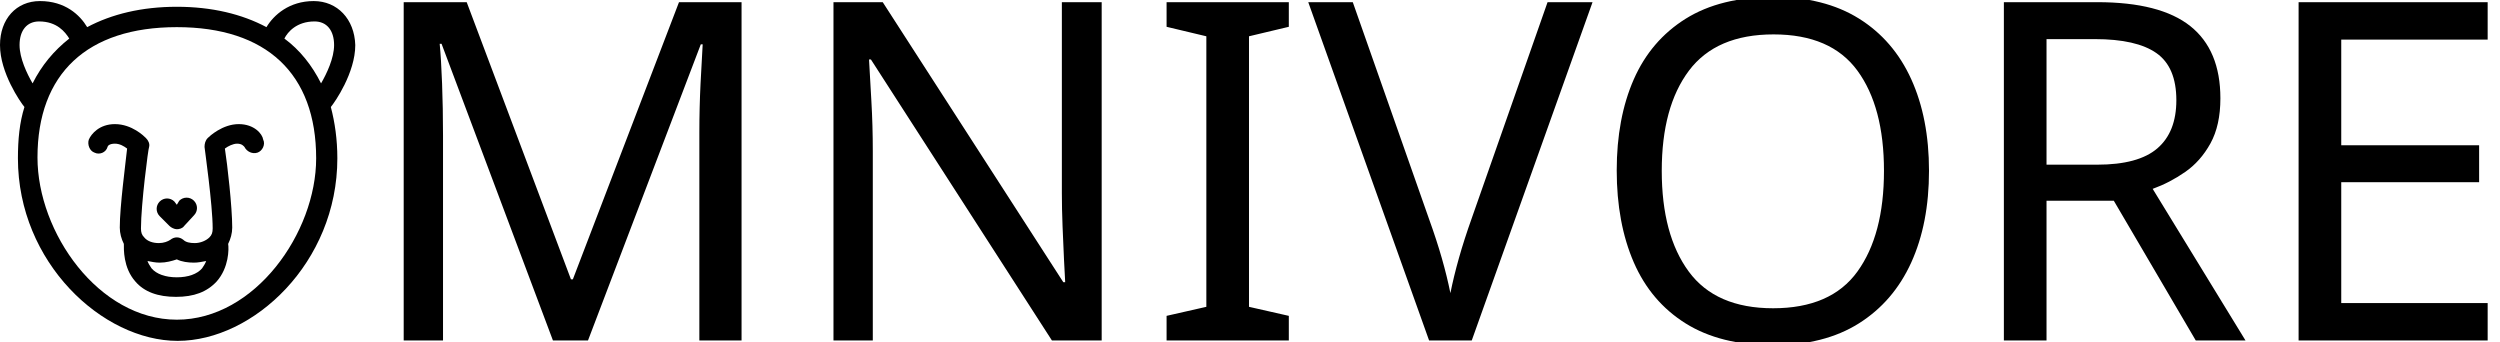
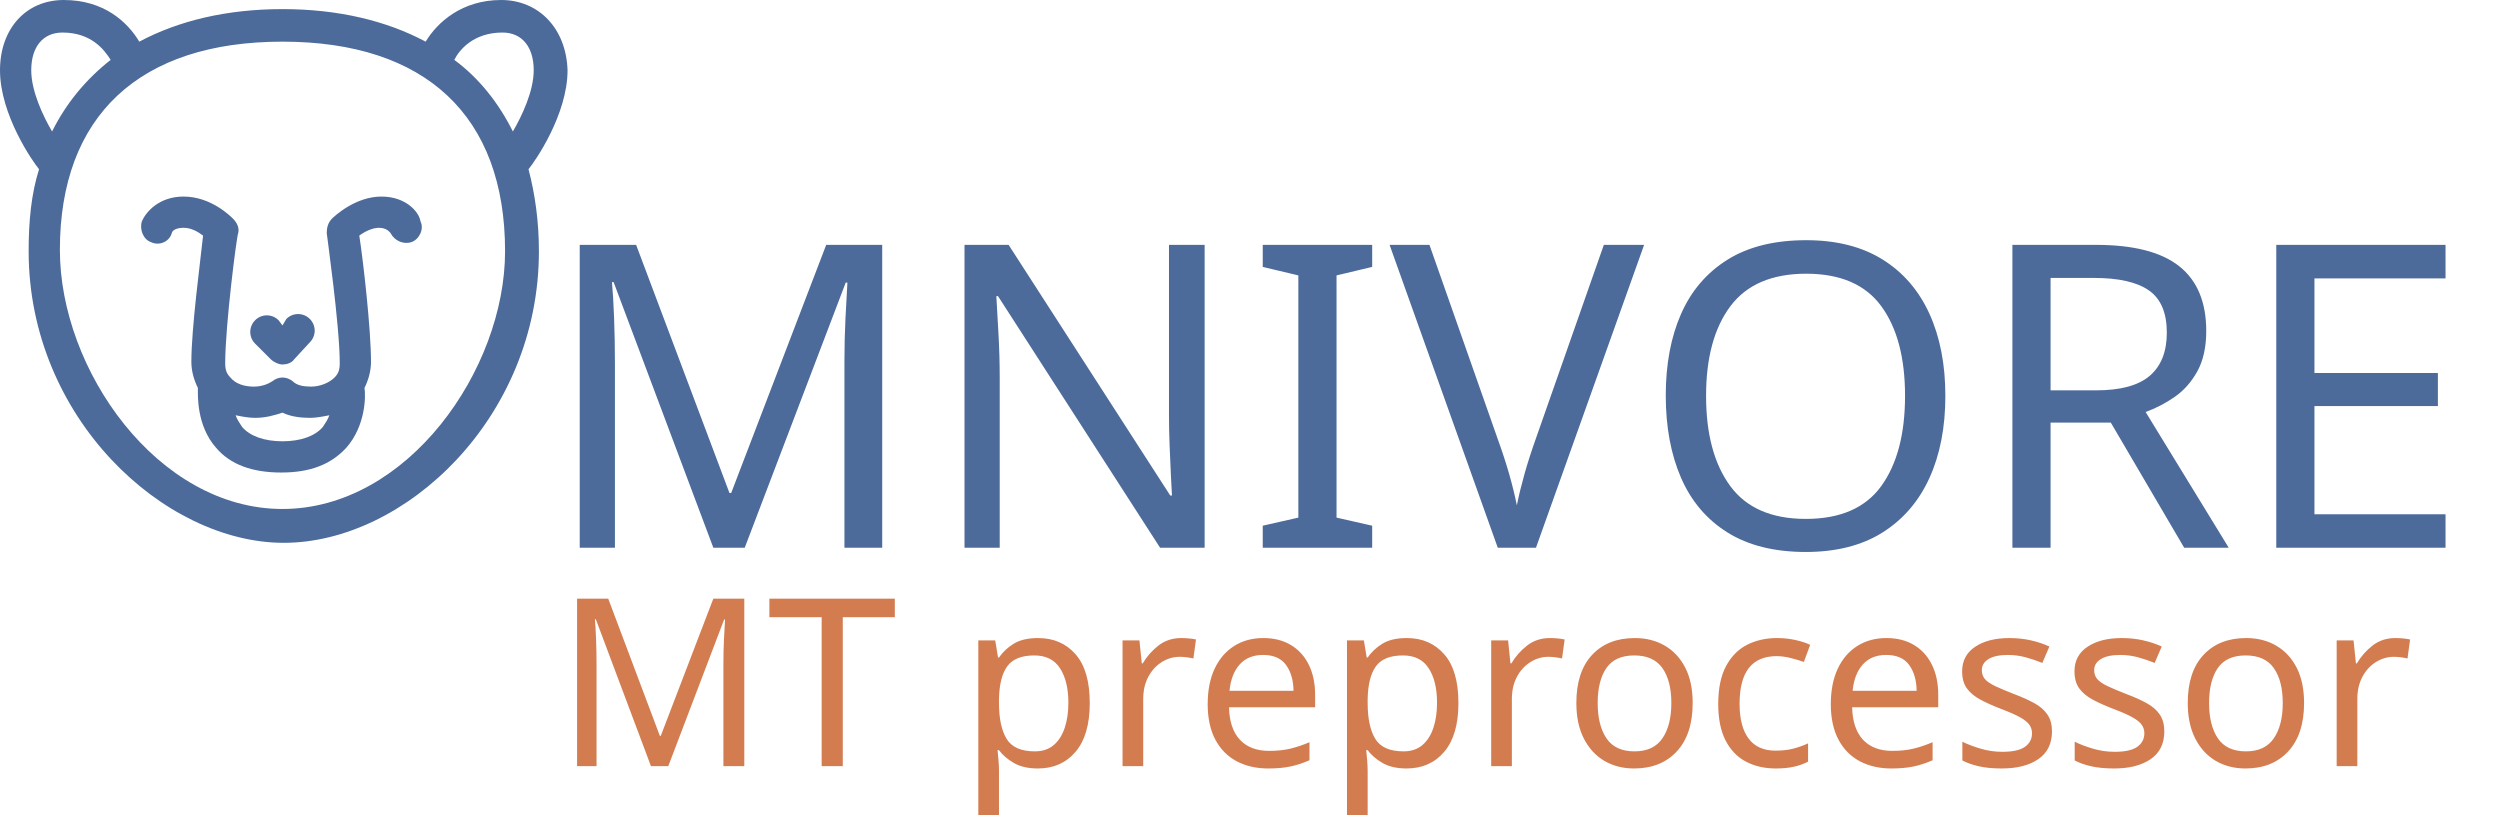
- <svg xmlns="http://www.w3.org/2000/svg" width="786.784mm" height="107.37mm" viewBox="0 0 786.784 107.37" version="1.1" id="svg8">
+ <svg xmlns="http://www.w3.org/2000/svg" width="878.775mm" height="286.446mm" viewBox="0 0 878.775 286.446" version="1.1" id="svg8">
  <defs id="defs2" />
-   <g id="layer1" transform="translate(-7.595559,-153.2057)">
-     <path d="m 106.327,153.543 c -7.693,0 -12.566,4.36 -14.874,8.206 -7.693,-4.103 -17.182,-6.411 -28.209,-6.411 -11.027,0 -20.516,2.308 -28.209,6.411 -2.308,-3.847 -6.924,-8.206 -14.874,-8.206 -7.437,0 -12.566,5.642 -12.566,13.848 0,8.719 6.411,17.951 7.693,19.49 -1.539,4.872 -2.052,10.258 -2.052,16.156 0,32.825 26.67,57.444 50.264,57.444 23.85,0 50.264,-24.619 50.264,-57.444 0,-5.898 -0.769,-11.284 -2.052,-16.156 1.282,-1.539 7.693,-10.771 7.693,-19.49 -0.256,-8.206 -5.642,-13.848 -13.079,-13.848 z m -92.577,13.848 c 0,-4.616 2.308,-7.437 6.155,-7.437 5.642,0 8.206,3.334 9.489,5.385 -4.872,3.847 -8.719,8.463 -11.54,14.105 -1.795,-3.077 -4.103,-7.95 -4.103,-12.053 z m 49.494,86.422 c -24.619,0 -43.852,-27.44 -43.852,-51.033 0,-26.414 15.643,-41.031 43.852,-41.031 28.209,0 43.852,14.617 43.852,41.288 0,23.337 -19.233,50.776 -43.852,50.776 z m 45.391,-74.37 c -2.821,-5.642 -6.668,-10.514 -11.54,-14.105 1.026,-2.052 3.847,-5.385 9.489,-5.385 3.847,0 6.155,2.821 6.155,7.437 0,4.103 -2.308,8.976 -4.103,12.053 z" id="path2" style="stroke-width:2.564" />
-     <path d="m 82.734,192.266 c -5.129,0 -9.232,3.847 -9.745,4.36 -0.769,0.77 -1.026,1.795 -1.026,2.821 0,0.257 2.564,18.208 2.564,25.645 0,1.282 -0.256,2.052 -1.026,2.821 -1.026,1.026 -2.821,1.795 -4.616,1.795 -1.539,0 -2.821,-0.257 -3.59,-1.026 -1.282,-1.026 -2.821,-1.026 -4.103,0 -0.769,0.513 -2.052,1.026 -3.59,1.026 -1.795,0 -3.59,-0.513 -4.616,-1.795 -0.769,-0.77 -1.026,-1.539 -1.026,-2.821 0,-7.437 2.308,-25.388 2.564,-25.645 0.256,-1.026 -0.256,-2.052 -1.026,-2.821 -0.513,-0.513 -4.36,-4.36 -9.745,-4.36 -4.872,0 -7.437,3.077 -8.206,4.872 -0.513,1.539 0.256,3.59 1.795,4.103 1.539,0.77 3.59,0 4.103,-1.795 0,-0.257 0.513,-1.026 2.308,-1.026 1.539,0 2.821,0.77 3.847,1.539 -0.513,4.872 -2.308,18.208 -2.308,24.875 0,1.795 0.513,3.59 1.282,5.129 0,1.539 -0.256,7.437 3.59,11.797 2.821,3.334 7.181,4.872 12.822,4.872 5.642,0 9.745,-1.539 12.822,-4.872 3.847,-4.36 3.847,-10.258 3.59,-11.797 0.769,-1.539 1.282,-3.334 1.282,-5.129 0,-6.411 -1.539,-20.003 -2.308,-24.875 1.026,-0.77 2.564,-1.539 3.847,-1.539 1.539,0 2.052,0.77 2.308,1.026 0.769,1.539 2.564,2.308 4.103,1.795 1.539,-0.513 2.564,-2.564 1.795,-4.103 -0.256,-1.795 -2.821,-4.872 -7.693,-4.872 z m -19.49,48.212 c -3.59,0 -6.411,-1.026 -7.95,-2.821 -0.513,-0.77 -1.026,-1.539 -1.282,-2.308 1.282,0.257 2.564,0.513 3.847,0.513 2.052,0 3.847,-0.513 5.385,-1.026 1.539,0.77 3.59,1.026 5.385,1.026 1.282,0 2.564,-0.257 3.847,-0.513 -0.256,0.77 -0.769,1.539 -1.282,2.308 -1.539,1.795 -4.36,2.821 -7.95,2.821 z" id="path4" style="stroke-width:2.564" />
-     <path d="m 60.936,224.322 c 0.513,0.513 1.539,1.026 2.308,1.026 0.769,0 1.795,-0.257 2.308,-1.026 l 3.077,-3.334 c 1.282,-1.282 1.282,-3.334 0,-4.616 -1.282,-1.282 -3.334,-1.282 -4.616,0 l -0.769,1.282 -0.769,-1.026 c -1.282,-1.282 -3.334,-1.282 -4.616,0 -1.282,1.282 -1.282,3.334 0,4.616 z" id="path6" style="stroke-width:2.564" />
-     <text xml:space="preserve" style="font-style:normal;font-variant:normal;font-weight:normal;font-stretch:normal;font-size:149.125px;line-height:1.25;font-family:'Old Press Original';-inkscape-font-specification:'Old Press Original';letter-spacing:0px;word-spacing:0px;fill:#000000;fill-opacity:1;stroke:none;stroke-width:3.728" x="120.174" y="260.359" id="text817">
-       <tspan id="tspan815" x="120.174" y="260.359" style="font-style:normal;font-variant:normal;font-weight:normal;font-stretch:normal;font-family:Raleway;-inkscape-font-specification:Raleway;stroke-width:3.728">MNIVORE</tspan>
+   <g id="layer1" transform="translate(-10.24139,-157.7763)">
+     <path d="m 186.406,157.776 c -13.727,0 -22.421,7.779 -26.539,14.642 -13.727,-7.321 -30.657,-11.439 -50.333,-11.439 -19.676,0 -36.606,4.118 -50.333,11.439 -4.118,-6.864 -12.354,-14.642 -26.539,-14.642 -13.27,0 -22.421,10.067 -22.421,24.709 0,15.557 11.439,32.03 13.727,34.775 -2.745,8.694 -3.661,18.303 -3.661,28.827 0,58.569 47.587,102.496 89.684,102.496 42.554,0 89.684,-43.927 89.684,-102.496 0,-10.524 -1.373,-20.133 -3.661,-28.827 2.288,-2.745 13.727,-19.218 13.727,-34.775 -0.458,-14.642 -10.067,-24.709 -23.336,-24.709 z M 21.223,182.485 c 0,-8.236 4.118,-13.27 10.982,-13.27 10.067,0 14.642,5.948 16.93,9.609 -8.694,6.864 -15.557,15.1 -20.591,25.166 -3.203,-5.491 -7.321,-14.185 -7.321,-21.506 z m 88.311,154.202 c -43.927,0 -78.245,-48.96 -78.245,-91.057 0,-47.13 27.912,-73.211 78.245,-73.211 50.333,0 78.245,26.082 78.245,73.669 0,41.639 -34.318,90.599 -78.245,90.599 z m 80.99,-132.696 c -5.033,-10.067 -11.897,-18.76 -20.591,-25.166 1.83,-3.66 6.864,-9.609 16.93,-9.609 6.864,0 10.982,5.033 10.982,13.27 0,7.321 -4.118,16.015 -7.321,21.506 z" id="path2" style="fill:#4c6b9b;fill-opacity:1;stroke-width:4.576" />
+     <path d="m 144.31,226.87 c -9.151,0 -16.473,6.863 -17.388,7.779 -1.373,1.373 -1.83,3.203 -1.83,5.033 0,0.458 4.576,32.488 4.576,45.757 0,2.288 -0.458,3.661 -1.83,5.033 -1.83,1.83 -5.033,3.203 -8.236,3.203 -2.745,0 -5.033,-0.458 -6.406,-1.83 -2.288,-1.83 -5.033,-1.83 -7.321,0 -1.373,0.915 -3.661,1.83 -6.406,1.83 -3.203,0 -6.406,-0.915 -8.236,-3.203 -1.373,-1.373 -1.83,-2.745 -1.83,-5.033 0,-13.27 4.118,-45.3 4.576,-45.757 0.458,-1.83 -0.458,-3.661 -1.83,-5.033 -0.915,-0.915 -7.779,-7.779 -17.388,-7.779 -8.694,0 -13.27,5.491 -14.642,8.694 -0.915,2.745 0.458,6.406 3.203,7.321 2.745,1.373 6.406,0 7.321,-3.203 0,-0.458 0.915,-1.83 4.118,-1.83 2.745,0 5.033,1.373 6.864,2.745 -0.915,8.694 -4.118,32.488 -4.118,44.384 0,3.203 0.915,6.406 2.288,9.151 0,2.745 -0.458,13.27 6.406,21.048 5.033,5.948 12.812,8.694 22.879,8.694 10.067,0 17.388,-2.745 22.879,-8.694 6.864,-7.779 6.864,-18.303 6.406,-21.048 1.373,-2.745 2.288,-5.948 2.288,-9.151 0,-11.439 -2.745,-35.691 -4.118,-44.384 1.83,-1.373 4.576,-2.745 6.864,-2.745 2.745,0 3.661,1.373 4.118,1.83 1.373,2.745 4.576,4.118 7.321,3.203 2.745,-0.915 4.576,-4.576 3.203,-7.321 -0.458,-3.203 -5.033,-8.694 -13.727,-8.694 z m -34.775,86.023 c -6.406,0 -11.439,-1.83 -14.185,-5.033 -0.915,-1.373 -1.83,-2.745 -2.288,-4.118 2.288,0.458 4.576,0.915 6.864,0.915 3.661,0 6.864,-0.915 9.609,-1.83 2.745,1.373 6.406,1.83 9.609,1.83 2.288,0 4.576,-0.458 6.864,-0.915 -0.458,1.373 -1.373,2.745 -2.288,4.118 -2.745,3.203 -7.779,5.033 -14.185,5.033 z" id="path4" style="fill:#4c6b9b;fill-opacity:1;stroke-width:4.576" />
+     <path d="m 105.416,284.066 c 0.915,0.915 2.745,1.83 4.118,1.83 1.373,0 3.203,-0.458 4.118,-1.83 l 5.491,-5.948 c 2.288,-2.288 2.288,-5.948 0,-8.236 -2.288,-2.288 -5.948,-2.288 -8.236,0 l -1.373,2.288 -1.373,-1.83 c -2.288,-2.288 -5.948,-2.288 -8.236,0 -2.288,2.288 -2.288,5.948 0,8.236 z" id="path6" style="fill:#4c6b9b;fill-opacity:1;stroke-width:4.576" />
+     <text xml:space="preserve" style="font-style:normal;font-variant:normal;font-weight:normal;font-stretch:normal;font-size:149.125px;line-height:1.25;font-family:'Old Press Original';-inkscape-font-specification:'Old Press Original';letter-spacing:0px;word-spacing:0px;fill:#000000;fill-opacity:1;stroke:none;stroke-width:3.728" x="199.549" y="350.317" id="text817">
+       <tspan id="tspan815" x="199.549" y="350.317" style="font-style:normal;font-variant:normal;font-weight:normal;font-stretch:normal;font-family:Raleway;-inkscape-font-specification:Raleway;fill:#4c6b9b;fill-opacity:1;stroke-width:3.728">MNIVORE</tspan>
+     </text>
+     <text xml:space="preserve" style="font-style:normal;font-variant:normal;font-weight:normal;font-stretch:normal;font-size:82.437px;line-height:1.25;font-family:'Old Press Original';-inkscape-font-specification:'Old Press Original';letter-spacing:0px;word-spacing:0px;fill:#000000;fill-opacity:1;stroke:none;stroke-width:2.904" x="205.089" y="427.075" id="text817-4">
+       <tspan id="tspan815-8" x="205.089" y="427.075" style="font-style:normal;font-variant:normal;font-weight:normal;font-stretch:normal;font-size:82.437px;font-family:Raleway;-inkscape-font-specification:Raleway;fill:#d27a4e;fill-opacity:0.988;stroke-width:2.904">MT preprocessor</tspan>
    </text>
  </g>
</svg>
